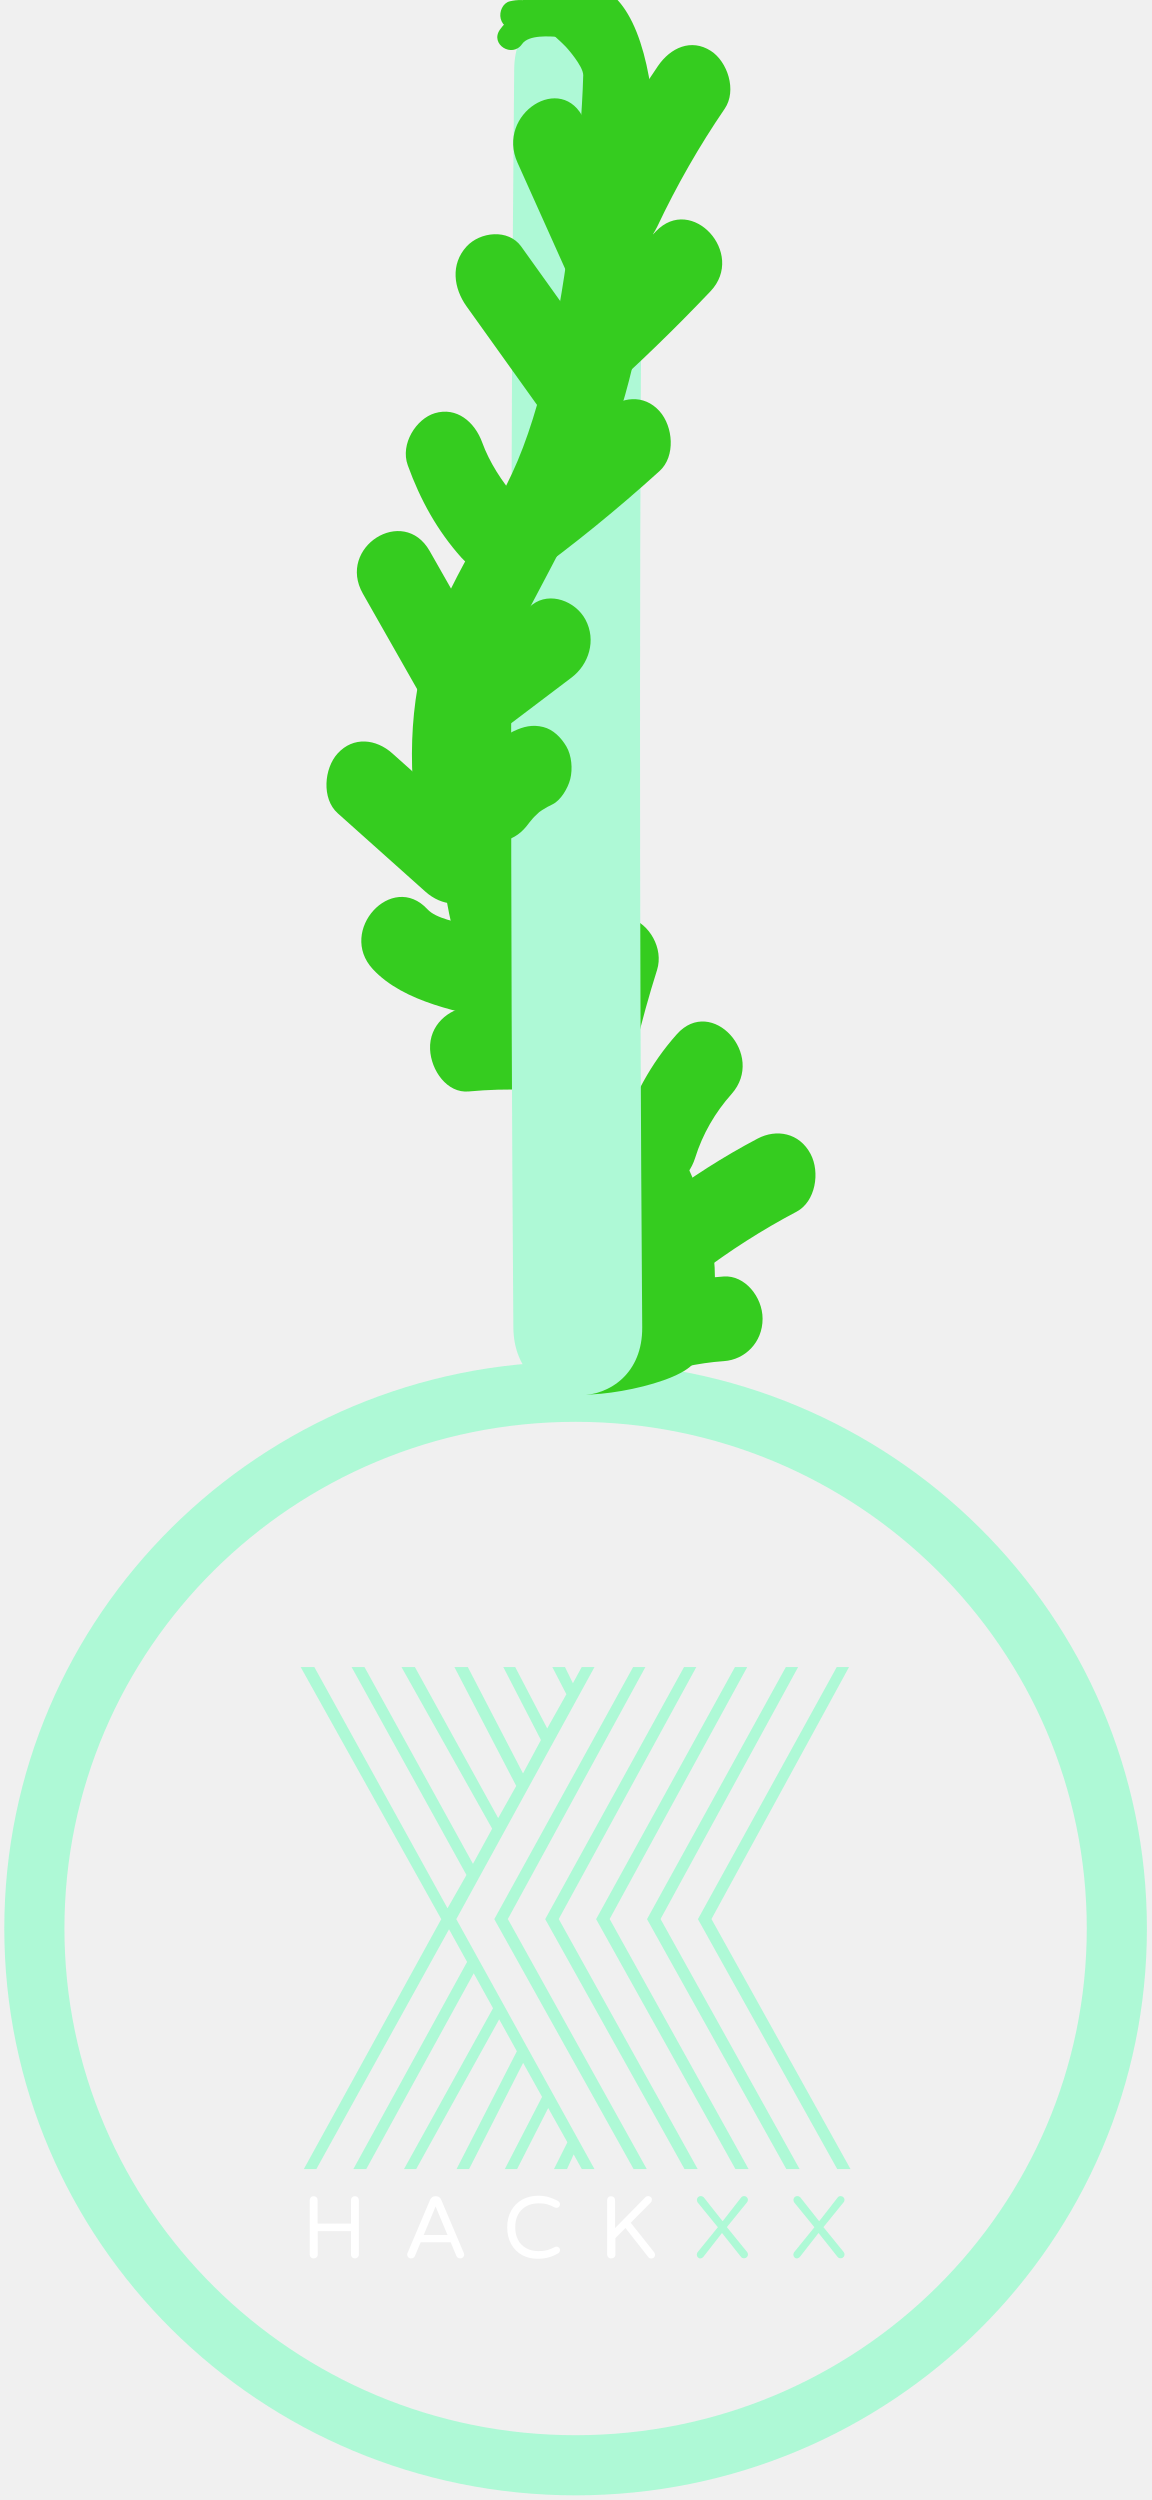
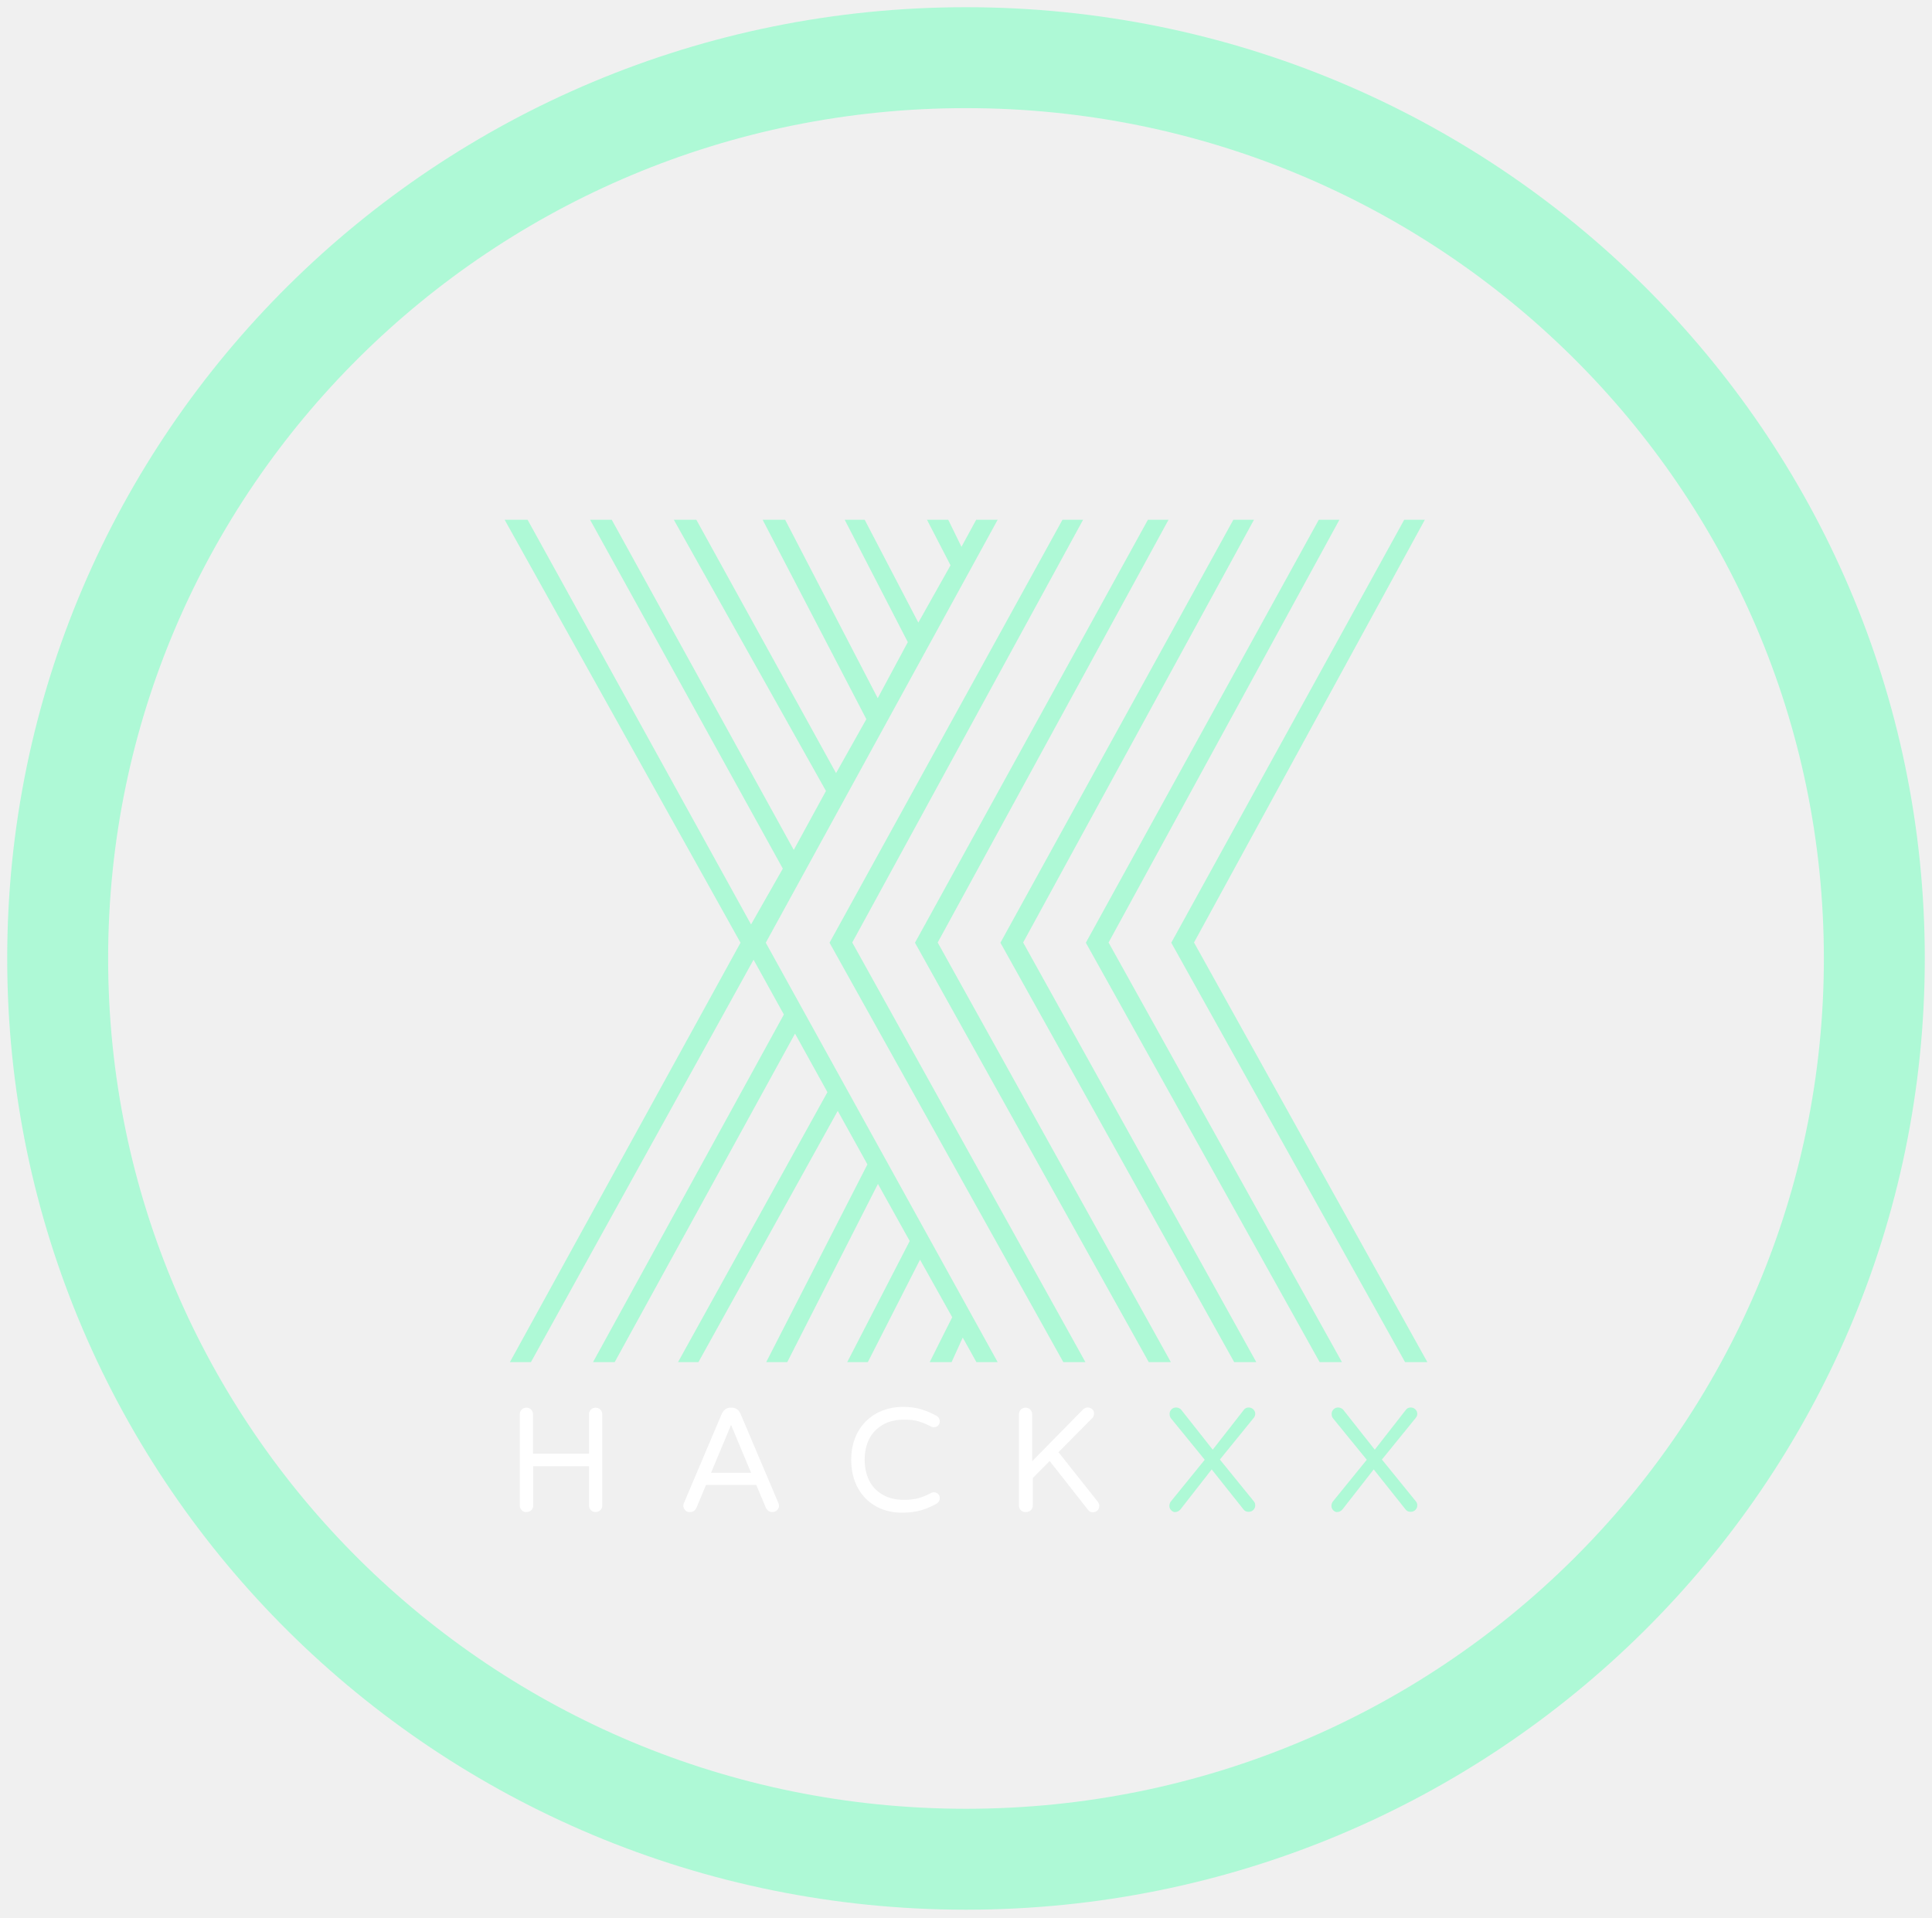
- <svg xmlns="http://www.w3.org/2000/svg" width="134" height="291" viewBox="0 0 134 291" fill="none">
-   <path d="M67 286.959C101.794 286.959 130 258.986 130 224.479C130 189.973 101.794 162 67 162C32.206 162 4 189.973 4 224.479C4 258.986 32.206 286.959 67 286.959Z" stroke="#AEF9D6" stroke-width="7" stroke-miterlimit="10" />
+ <svg xmlns="http://www.w3.org/2000/svg" width="134" height="133" viewBox="0 0 134 133" fill="none">
+   <path d="M67 128.959C101.794 128.959 130 100.986 130 66.479C130 31.973 101.794 4 67 4C32.206 4 4 31.973 4 66.479C4 100.986 32.206 128.959 67 128.959Z" stroke="#AEF9D6" stroke-width="7" stroke-miterlimit="10" />
  <g clip-path="url(#clip0)">
-     <path d="M36.591 194.05H35L51.361 223.389L35.365 252.48H36.824L52.266 224.568L54.368 228.368L41.13 252.48H42.633L55.141 229.693L57.389 233.756L47.026 252.48H48.442L58.104 235.051L60.162 238.764L53.142 252.48H54.601L60.892 240.118L63.096 244.079L58.761 252.48H60.191L63.811 245.374L66.044 249.364L64.482 252.48H66L66.774 250.776L67.722 252.48H69.197L53.113 223.389L69.197 194.05H67.708L66.686 195.929L65.767 194.05H64.293L65.927 197.21L63.694 201.185L59.972 194.05H58.586L62.964 202.539L60.877 206.426L54.455 194.05H52.894L60.089 207.882L57.987 211.624L48.296 194.05H46.734L57.287 212.862L55.054 216.953L42.429 194.05H40.926L54.295 218.249L52.091 222.122L36.591 194.05Z" fill="#AEF9D6" />
-     <path d="M57.535 223.389L73.692 194.05H75.122L59.111 223.374L75.283 252.48H73.75L57.535 223.389Z" fill="#AEF9D6" />
-     <path d="M63.461 223.389L79.618 194.05H81.048L65.037 223.374L81.209 252.48H79.676L63.461 223.389Z" fill="#AEF9D6" />
-     <path d="M69.387 223.389L85.544 194.05H86.974L70.963 223.374L87.135 252.48H85.602L69.387 223.389Z" fill="#AEF9D6" />
-     <path d="M75.312 223.389L91.469 194.05H92.899L76.888 223.374L93.074 252.48H91.527L75.312 223.389Z" fill="#AEF9D6" />
-     <path d="M81.238 223.389L97.395 194.05H98.825L82.814 223.374L99 252.48H97.453L81.238 223.389Z" fill="#AEF9D6" />
-     <path d="M36.182 262.745C36.095 262.658 36.051 262.541 36.051 262.425V256.106C36.051 255.975 36.095 255.858 36.182 255.771C36.27 255.683 36.386 255.64 36.503 255.64C36.635 255.64 36.751 255.683 36.839 255.771C36.926 255.858 36.97 255.975 36.97 256.106V258.828H40.853V256.106C40.853 255.975 40.896 255.858 40.984 255.771C41.072 255.683 41.188 255.64 41.305 255.64C41.436 255.64 41.553 255.683 41.641 255.771C41.728 255.858 41.772 255.975 41.772 256.106V262.425C41.772 262.556 41.728 262.658 41.641 262.745C41.553 262.832 41.436 262.876 41.305 262.876C41.174 262.876 41.072 262.832 40.984 262.745C40.896 262.658 40.853 262.541 40.853 262.425V259.702H36.985V262.425C36.985 262.556 36.941 262.658 36.853 262.745C36.766 262.832 36.649 262.876 36.518 262.876C36.386 262.891 36.27 262.847 36.182 262.745Z" fill="white" />
-     <path d="M47.523 262.745C47.435 262.658 47.391 262.541 47.391 262.425C47.391 262.366 47.406 262.308 47.45 262.221L50.062 256.062C50.12 255.945 50.193 255.843 50.296 255.756C50.398 255.683 50.514 255.64 50.66 255.64H50.763C50.909 255.64 51.025 255.683 51.127 255.756C51.23 255.829 51.303 255.931 51.361 256.062L53.974 262.221C54.003 262.308 54.032 262.366 54.032 262.425C54.032 262.556 53.988 262.658 53.901 262.745C53.813 262.832 53.711 262.876 53.565 262.876C53.463 262.876 53.375 262.847 53.302 262.803C53.229 262.745 53.171 262.687 53.127 262.599L52.456 260.998H48.967L48.296 262.599C48.252 262.687 48.194 262.76 48.121 262.803C48.048 262.861 47.96 262.876 47.858 262.876C47.712 262.891 47.61 262.847 47.523 262.745ZM49.318 260.153H52.091L50.704 256.834L49.318 260.153Z" fill="white" />
-     <path d="M60.789 262.498C60.249 262.206 59.812 261.77 59.505 261.216C59.199 260.663 59.038 260.008 59.038 259.265C59.038 258.523 59.199 257.867 59.505 257.314C59.812 256.761 60.249 256.339 60.789 256.033C61.33 255.742 61.943 255.582 62.629 255.582C63.096 255.582 63.504 255.64 63.869 255.742C64.234 255.858 64.599 256.004 64.964 256.208C65.11 256.295 65.183 256.426 65.183 256.601C65.183 256.703 65.139 256.79 65.066 256.877C64.993 256.95 64.891 256.994 64.774 256.994C64.701 256.994 64.643 256.979 64.584 256.95C64.278 256.79 63.986 256.674 63.709 256.586C63.417 256.499 63.096 256.47 62.716 256.47C62.132 256.47 61.621 256.586 61.213 256.834C60.804 257.081 60.483 257.402 60.279 257.824C60.074 258.246 59.972 258.712 59.972 259.251C59.972 259.789 60.074 260.255 60.279 260.678C60.483 261.1 60.804 261.435 61.213 261.668C61.621 261.915 62.132 262.032 62.716 262.032C63.096 262.032 63.417 261.988 63.709 261.915C64.001 261.828 64.292 261.711 64.584 261.551C64.643 261.522 64.701 261.508 64.774 261.508C64.891 261.508 64.993 261.551 65.066 261.624C65.139 261.697 65.183 261.784 65.183 261.901C65.183 262.075 65.11 262.206 64.964 262.294C64.599 262.498 64.234 262.658 63.869 262.76C63.504 262.862 63.081 262.92 62.629 262.92C61.943 262.934 61.33 262.789 60.789 262.498Z" fill="white" />
-     <path d="M70.802 262.745C70.715 262.658 70.671 262.542 70.671 262.425V256.106C70.671 255.975 70.715 255.858 70.802 255.771C70.89 255.684 71.007 255.64 71.123 255.64C71.255 255.64 71.371 255.684 71.459 255.771C71.547 255.858 71.59 255.975 71.59 256.106V259.353L75.093 255.786C75.195 255.684 75.312 255.625 75.444 255.625C75.56 255.625 75.662 255.669 75.75 255.742C75.838 255.815 75.881 255.917 75.881 256.033C75.881 256.164 75.838 256.281 75.765 256.353L73.415 258.727L76.129 262.148C76.203 262.25 76.246 262.338 76.246 262.44C76.246 262.556 76.217 262.673 76.129 262.76C76.042 262.847 75.925 262.891 75.808 262.891C75.648 262.891 75.531 262.833 75.444 262.702L72.802 259.338L71.634 260.518V262.425C71.634 262.556 71.59 262.658 71.503 262.745C71.415 262.833 71.299 262.876 71.167 262.876C71.007 262.891 70.89 262.847 70.802 262.745Z" fill="white" />
-     <path d="M81.237 262.76C81.15 262.673 81.106 262.571 81.106 262.454C81.106 262.352 81.135 262.25 81.194 262.163L83.558 259.251L81.208 256.368C81.15 256.281 81.121 256.193 81.121 256.077C81.121 255.946 81.164 255.844 81.252 255.757C81.34 255.669 81.442 255.625 81.573 255.625C81.646 255.625 81.719 255.64 81.792 255.684C81.865 255.713 81.909 255.757 81.953 255.815L84.113 258.552L86.273 255.786C86.346 255.684 86.462 255.625 86.608 255.625C86.725 255.625 86.842 255.669 86.929 255.757C87.017 255.844 87.061 255.946 87.061 256.062C87.061 256.164 87.032 256.237 86.973 256.324L84.609 259.236L86.973 262.148C87.032 262.221 87.061 262.309 87.061 262.41C87.061 262.541 87.017 262.643 86.929 262.731C86.842 262.818 86.74 262.862 86.594 262.862C86.448 262.862 86.316 262.804 86.229 262.673L84.04 259.921L81.879 262.687C81.777 262.804 81.661 262.876 81.515 262.876C81.412 262.891 81.325 262.847 81.237 262.76Z" fill="#AEF9D6" />
-     <path d="M92.476 262.76C92.388 262.673 92.345 262.571 92.345 262.454C92.345 262.352 92.374 262.25 92.432 262.163L94.797 259.251L92.447 256.368C92.388 256.281 92.359 256.193 92.359 256.077C92.359 255.946 92.403 255.844 92.491 255.757C92.578 255.669 92.68 255.625 92.812 255.625C92.885 255.625 92.958 255.64 93.031 255.684C93.104 255.713 93.147 255.757 93.191 255.815L95.351 258.552L97.511 255.786C97.584 255.684 97.701 255.625 97.847 255.625C97.964 255.625 98.081 255.669 98.168 255.757C98.256 255.844 98.3 255.946 98.3 256.062C98.3 256.164 98.27 256.237 98.212 256.324L95.848 259.236L98.212 262.148C98.27 262.221 98.3 262.309 98.3 262.41C98.3 262.541 98.256 262.643 98.168 262.731C98.081 262.818 97.978 262.862 97.832 262.862C97.687 262.862 97.555 262.804 97.468 262.673L95.278 259.921L93.118 262.687C93.016 262.804 92.899 262.876 92.753 262.876C92.666 262.891 92.564 262.847 92.476 262.76Z" fill="#AEF9D6" />
+     <path d="M36.591 36.05H35L51.361 65.389L35.365 94.48H36.824L52.266 66.568L54.368 70.368L41.13 94.48H42.633L55.141 71.693L57.389 75.755L47.026 94.48H48.442L58.104 77.051L60.162 80.764L53.142 94.48H54.601L60.892 82.118L63.096 86.079L58.761 94.48H60.191L63.811 87.374L66.044 91.364L64.482 94.48H66L66.774 92.776L67.722 94.48H69.197L53.113 65.389L69.197 36.05H67.708L66.686 37.928L65.767 36.05H64.293L65.927 39.21L63.694 43.185L59.972 36.05H58.586L62.964 44.539L60.877 48.426L54.455 36.05H52.894L60.089 49.882L57.987 53.624L48.296 36.05H46.734L57.287 54.862L55.054 58.953L42.429 36.05H40.926L54.295 60.249L52.091 64.122L36.591 36.05Z" fill="#AEF9D6" />
+     <path d="M57.535 65.389L73.692 36.05H75.122L59.111 65.374L75.283 94.48H73.75L57.535 65.389Z" fill="#AEF9D6" />
+     <path d="M63.461 65.389L79.618 36.05H81.048L65.037 65.374L81.209 94.48H79.676L63.461 65.389Z" fill="#AEF9D6" />
+     <path d="M69.387 65.389L85.544 36.05H86.974L70.963 65.374L87.135 94.48H85.602L69.387 65.389Z" fill="#AEF9D6" />
+     <path d="M75.312 65.389L91.469 36.05H92.9L76.889 65.374L93.075 94.48H91.528L75.312 65.389Z" fill="#AEF9D6" />
+     <path d="M81.237 65.389L97.394 36.05H98.825L82.814 65.374L99 94.48H97.453L81.237 65.389Z" fill="#AEF9D6" />
+     <path d="M36.182 104.745C36.095 104.658 36.051 104.541 36.051 104.425V98.106C36.051 97.975 36.095 97.858 36.182 97.771C36.27 97.683 36.386 97.64 36.503 97.64C36.635 97.64 36.751 97.683 36.839 97.771C36.926 97.858 36.97 97.975 36.97 98.106V100.828H40.853V98.106C40.853 97.975 40.896 97.858 40.984 97.771C41.072 97.683 41.188 97.64 41.305 97.64C41.436 97.64 41.553 97.683 41.641 97.771C41.728 97.858 41.772 97.975 41.772 98.106V104.425C41.772 104.556 41.728 104.658 41.641 104.745C41.553 104.832 41.436 104.876 41.305 104.876C41.174 104.876 41.072 104.832 40.984 104.745C40.896 104.658 40.853 104.541 40.853 104.425V101.702H36.985V104.425C36.985 104.556 36.941 104.658 36.853 104.745C36.766 104.832 36.649 104.876 36.518 104.876C36.386 104.891 36.27 104.847 36.182 104.745Z" fill="white" />
+     <path d="M47.523 104.745C47.435 104.658 47.392 104.541 47.392 104.425C47.392 104.366 47.406 104.308 47.45 104.221L50.062 98.062C50.121 97.945 50.194 97.844 50.296 97.756C50.398 97.683 50.515 97.64 50.661 97.64H50.763C50.909 97.64 51.026 97.683 51.128 97.756C51.23 97.829 51.303 97.931 51.361 98.062L53.974 104.221C54.003 104.308 54.032 104.366 54.032 104.425C54.032 104.556 53.989 104.658 53.901 104.745C53.813 104.832 53.711 104.876 53.565 104.876C53.463 104.876 53.376 104.847 53.303 104.803C53.23 104.745 53.171 104.687 53.127 104.599L52.456 102.998H48.968L48.297 104.599C48.253 104.687 48.194 104.76 48.121 104.803C48.048 104.861 47.961 104.876 47.859 104.876C47.713 104.891 47.611 104.847 47.523 104.745ZM49.318 102.153H52.091L50.705 98.834L49.318 102.153Z" fill="white" />
+     <path d="M60.789 104.498C60.249 104.206 59.812 103.77 59.505 103.216C59.199 102.663 59.038 102.008 59.038 101.265C59.038 100.523 59.199 99.868 59.505 99.314C59.812 98.761 60.249 98.339 60.789 98.033C61.33 97.742 61.943 97.582 62.629 97.582C63.096 97.582 63.504 97.64 63.869 97.742C64.234 97.858 64.599 98.004 64.964 98.208C65.11 98.295 65.183 98.426 65.183 98.601C65.183 98.703 65.139 98.79 65.066 98.877C64.993 98.95 64.891 98.994 64.774 98.994C64.701 98.994 64.643 98.979 64.584 98.95C64.278 98.79 63.986 98.674 63.709 98.586C63.417 98.499 63.096 98.47 62.716 98.47C62.132 98.47 61.621 98.586 61.213 98.834C60.804 99.081 60.483 99.402 60.279 99.824C60.074 100.246 59.972 100.712 59.972 101.251C59.972 101.789 60.074 102.255 60.279 102.678C60.483 103.1 60.804 103.435 61.213 103.668C61.621 103.915 62.132 104.032 62.716 104.032C63.096 104.032 63.417 103.988 63.709 103.915C64.001 103.828 64.292 103.711 64.584 103.551C64.643 103.522 64.701 103.508 64.774 103.508C64.891 103.508 64.993 103.551 65.066 103.624C65.139 103.697 65.183 103.784 65.183 103.901C65.183 104.075 65.11 104.206 64.964 104.294C64.599 104.498 64.234 104.658 63.869 104.76C63.504 104.862 63.081 104.92 62.629 104.92C61.943 104.934 61.33 104.789 60.789 104.498Z" fill="white" />
+     <path d="M70.802 104.745C70.715 104.658 70.671 104.542 70.671 104.425V98.106C70.671 97.975 70.715 97.858 70.802 97.771C70.89 97.684 71.007 97.64 71.123 97.64C71.255 97.64 71.371 97.684 71.459 97.771C71.547 97.858 71.59 97.975 71.59 98.106V101.353L75.093 97.786C75.195 97.684 75.312 97.626 75.444 97.626C75.56 97.626 75.662 97.669 75.75 97.742C75.838 97.815 75.881 97.917 75.881 98.033C75.881 98.164 75.838 98.281 75.765 98.353L73.415 100.727L76.129 104.148C76.203 104.25 76.246 104.338 76.246 104.44C76.246 104.556 76.217 104.673 76.129 104.76C76.042 104.847 75.925 104.891 75.808 104.891C75.648 104.891 75.531 104.833 75.444 104.702L72.802 101.338L71.634 102.518V104.425C71.634 104.556 71.59 104.658 71.503 104.745C71.415 104.833 71.299 104.876 71.167 104.876C71.007 104.891 70.89 104.847 70.802 104.745Z" fill="white" />
+     <path d="M81.238 104.76C81.15 104.673 81.106 104.571 81.106 104.454C81.106 104.352 81.136 104.25 81.194 104.163L83.558 101.251L81.209 98.368C81.15 98.281 81.121 98.193 81.121 98.077C81.121 97.946 81.165 97.844 81.252 97.757C81.34 97.669 81.442 97.626 81.573 97.626C81.647 97.626 81.719 97.64 81.792 97.684C81.865 97.713 81.909 97.757 81.953 97.815L84.113 100.552L86.273 97.786C86.346 97.684 86.463 97.626 86.609 97.626C86.726 97.626 86.842 97.669 86.93 97.757C87.017 97.844 87.061 97.946 87.061 98.062C87.061 98.164 87.032 98.237 86.974 98.324L84.609 101.236L86.974 104.148C87.032 104.221 87.061 104.309 87.061 104.41C87.061 104.541 87.017 104.643 86.93 104.731C86.842 104.818 86.74 104.862 86.594 104.862C86.448 104.862 86.317 104.804 86.229 104.673L84.04 101.921L81.88 104.687C81.778 104.804 81.661 104.876 81.515 104.876C81.413 104.891 81.325 104.847 81.238 104.76Z" fill="#AEF9D6" />
+     <path d="M92.476 104.76C92.388 104.673 92.345 104.571 92.345 104.454C92.345 104.352 92.374 104.25 92.432 104.163L94.797 101.251L92.447 98.368C92.388 98.281 92.359 98.193 92.359 98.077C92.359 97.946 92.403 97.844 92.491 97.757C92.578 97.669 92.68 97.626 92.812 97.626C92.885 97.626 92.958 97.64 93.031 97.684C93.104 97.713 93.147 97.757 93.191 97.815L95.351 100.552L97.511 97.786C97.584 97.684 97.701 97.626 97.847 97.626C97.964 97.626 98.081 97.669 98.168 97.757C98.256 97.844 98.3 97.946 98.3 98.062C98.3 98.164 98.27 98.237 98.212 98.324L95.848 101.236L98.212 104.148C98.27 104.221 98.3 104.309 98.3 104.41C98.3 104.541 98.256 104.643 98.168 104.731C98.081 104.818 97.978 104.862 97.832 104.862C97.687 104.862 97.555 104.804 97.468 104.673L95.278 101.921L93.118 104.687C93.016 104.804 92.899 104.876 92.753 104.876C92.666 104.891 92.564 104.847 92.476 104.76Z" fill="#AEF9D6" />
  </g>
-   <path d="M51.471 83.403C50.582 97.674 50.732 110.802 59.335 122.412C64.778 129.758 78.727 142.485 73.169 153.387C71.757 156.157 63.946 160.716 65.889 161.959C67.831 163.202 79.528 161.129 80.941 158.358C86.688 147.083 80.515 134.547 73.854 125.553C69.624 119.842 64.161 115.036 61.73 107.97C59.051 100.183 59.966 91.507 60.471 83.403C60.865 77.077 51.863 77.103 51.471 83.403Z" fill="#35CC1F" />
-   <path d="M43.391 112.802C47.021 116.731 53.733 117.858 58.56 118.912C64.216 120.147 66.637 110.656 60.953 109.415C58.819 108.949 56.704 108.409 54.615 107.742C53.207 107.293 50.784 106.952 49.755 105.838C45.633 101.376 39.266 108.336 43.391 112.802Z" fill="#35CC1F" />
-   <path d="M54.56 127.046C56.807 126.837 59.053 126.773 61.307 126.854C63.662 126.94 65.913 124.528 65.807 121.93C65.694 119.189 63.83 117.097 61.307 117.006C59.053 116.924 56.807 116.988 54.56 117.197C52.221 117.415 49.945 119.306 50.06 122.122C50.161 124.602 52.048 127.28 54.56 127.046Z" fill="#35CC1F" />
-   <path d="M73.981 121.924C74.709 118.884 75.541 115.881 76.479 112.911C77.273 110.397 75.572 107.525 73.336 106.853C70.862 106.109 68.598 107.77 67.801 110.293C66.862 113.263 66.03 116.266 65.302 119.306C64.687 121.877 66.082 124.653 68.445 125.364C70.774 126.064 73.363 124.507 73.981 121.924Z" fill="#35CC1F" />
-   <path d="M80.915 134.778C81.787 131.985 83.25 129.479 85.151 127.345C89.197 122.804 82.839 115.833 78.787 120.381C75.782 123.754 73.626 127.709 72.237 132.16C71.451 134.677 73.138 137.544 75.38 138.218C77.847 138.96 80.127 137.304 80.915 134.778Z" fill="#35CC1F" />
-   <path d="M81.313 148.325C84.943 145.565 88.744 143.138 92.726 141.038C94.915 139.883 95.497 136.465 94.34 134.3C93.032 131.852 90.38 131.375 88.183 132.534C84.201 134.634 80.4 137.061 76.771 139.821C74.778 141.337 73.861 144.135 75.156 146.558C76.311 148.718 79.308 149.85 81.313 148.325Z" fill="#35CC1F" />
-   <path d="M75.266 160.374C78.212 159.336 81.185 158.648 84.275 158.434C86.7 158.267 88.769 156.273 88.765 153.497C88.762 150.957 86.69 148.415 84.254 148.583C80.405 148.849 76.604 149.566 72.931 150.861C70.621 151.675 69.099 154.237 69.752 156.895C70.36 159.37 72.942 161.193 75.266 160.374Z" fill="#35CC1F" />
-   <path d="M59.852 8.069C59.396 56.88 59.399 105.694 59.754 154.505C59.831 165.063 74.832 165.088 74.754 154.505C74.399 105.694 74.396 56.88 74.852 8.069C74.951 -2.496 59.951 -2.504 59.852 8.069Z" fill="#AEF9D6" />
-   <path d="M76.583 7.689C73.617 12.032 71.001 16.605 68.726 21.422C66.071 27.045 73.834 32.032 76.497 26.393C78.772 21.576 81.388 17.003 84.354 12.659C85.81 10.527 84.67 7.158 82.74 5.922C80.442 4.451 78.042 5.551 76.583 7.689Z" fill="#35CC1F" />
-   <path d="M74.861 29.235C72.576 24.142 70.291 19.05 68.006 13.957C65.453 8.268 57.689 13.254 60.235 18.928C62.52 24.021 64.805 29.113 67.09 34.206C69.642 39.895 77.407 34.909 74.861 29.235Z" fill="#35CC1F" />
-   <path d="M69.867 41.558C66.801 37.271 63.735 32.983 60.669 28.696C59.17 26.599 55.877 26.976 54.305 28.696C52.414 30.765 52.802 33.558 54.305 35.66C57.371 39.947 60.437 44.235 63.503 48.522C65.002 50.619 68.295 50.242 69.867 48.522C71.758 46.453 71.37 43.66 69.867 41.558Z" fill="#35CC1F" />
-   <path d="M69.898 46.315C74.322 42.372 78.588 38.237 82.699 33.908C86.881 29.505 80.512 22.546 76.335 26.944C72.224 31.273 67.958 35.408 63.534 39.351C61.648 41.031 61.939 44.569 63.534 46.315C65.399 48.355 68.008 48 69.898 46.315Z" fill="#35CC1F" />
-   <path d="M60.093 57.969C58.426 56.111 56.93 53.72 56.142 51.537C55.249 49.065 53.13 47.339 50.606 48.098C48.455 48.745 46.565 51.668 47.463 54.155C48.927 58.21 50.925 61.807 53.729 64.933C57.792 69.465 64.155 62.499 60.093 57.969Z" fill="#35CC1F" />
-   <path d="M61.471 67.25C66.78 63.423 71.874 59.266 76.772 54.83C78.659 53.121 78.358 49.64 76.772 47.866C74.94 45.816 72.27 46.179 70.408 47.866C66.098 51.769 61.6 55.378 56.929 58.746C52.112 62.219 56.616 70.751 61.471 67.25Z" fill="#35CC1F" />
-   <path d="M56.604 75.736C54.406 71.869 52.209 68.001 50.011 64.133C46.959 58.762 39.17 63.701 42.24 69.104C44.438 72.972 46.635 76.84 48.833 80.707C51.885 86.079 59.674 81.14 56.604 75.736Z" fill="#35CC1F" />
-   <path d="M59.128 84.466C61.597 82.598 64.066 80.731 66.534 78.863C68.531 77.353 69.442 74.545 68.149 72.126C66.992 69.962 64.001 68.839 61.992 70.359C59.523 72.226 57.054 74.094 54.585 75.962C52.589 77.472 51.678 80.28 52.971 82.699C54.128 84.863 57.119 85.985 59.128 84.466Z" fill="#35CC1F" />
-   <path d="M55.878 96.823C52.475 93.781 49.073 90.739 45.67 87.696C43.79 86.015 41.146 85.683 39.307 87.696C37.72 89.432 37.415 92.969 39.307 94.661C42.709 97.703 46.111 100.745 49.514 103.787C51.394 105.469 54.038 105.801 55.878 103.787C57.464 102.052 57.769 98.514 55.878 96.823Z" fill="#35CC1F" />
-   <path d="M61.797 95.481C61.687 95.646 61.19 96.269 61.586 95.782C61.734 95.599 61.88 95.415 62.036 95.24C62.315 94.925 62.656 94.668 62.927 94.352C62.794 94.507 62.158 94.942 62.663 94.601C62.815 94.498 62.962 94.387 63.116 94.286C63.5 94.035 63.9 93.821 64.31 93.626C65.274 93.165 66.112 91.739 66.378 90.683C66.675 89.504 66.541 87.934 65.925 86.888C65.305 85.837 64.383 84.911 63.235 84.625C61.979 84.312 60.938 84.562 59.768 85.121C57.38 86.262 55.54 88.24 54.026 90.51C53.378 91.481 53.293 93.195 53.572 94.304C53.86 95.446 54.667 96.684 55.64 97.247C56.685 97.851 57.95 98.154 59.108 97.744C60.286 97.326 61.07 96.57 61.797 95.481Z" fill="#35CC1F" />
-   <path d="M67.888 8.755C67.888 9.849 66.79 39.773 59.597 55.124C56.196 62.381 51.345 68.905 49.286 76.851C47.179 84.987 47.788 93.566 49.558 101.693C50.9 107.856 59.581 105.247 58.237 99.075C56.181 89.635 56.509 80.612 60.968 72.067C64.677 64.958 68.491 58.234 71.284 50.591C76.919 35.175 78.888 7.66 71.888 0C62.889 0 70.888 0 60.889 0C60.518 0.878 64.888 4.377 65.888 5.472C65.888 5.472 67.888 7.66 67.888 8.755Z" fill="#35CC1F" />
-   <path d="M60.767 5.129C61.535 4.013 63.981 4.237 65.093 4.296C67.023 4.399 67.018 1.116 65.093 1.013C62.58 0.88 59.792 1.126 58.177 3.472C57.015 5.16 59.618 6.798 60.767 5.129Z" fill="#35CC1F" />
-   <path d="M60.127 3.322C60.482 3.237 60.793 3.262 61.238 3.414C61.987 3.671 62.908 3.111 63.083 2.268C63.269 1.375 62.838 0.524 62.036 0.249C61.145 -0.057 60.237 -0.061 59.33 0.156C58.538 0.346 58.076 1.354 58.282 2.176C58.507 3.07 59.333 3.512 60.127 3.322Z" fill="#35CC1F" />
  <defs>
    <clipPath id="clip0">
-       <rect width="64" height="69" fill="white" transform="translate(35 193.934)" />
+       <rect width="64" height="69" fill="white" transform="translate(35 35.9341)" />
    </clipPath>
  </defs>
</svg>
